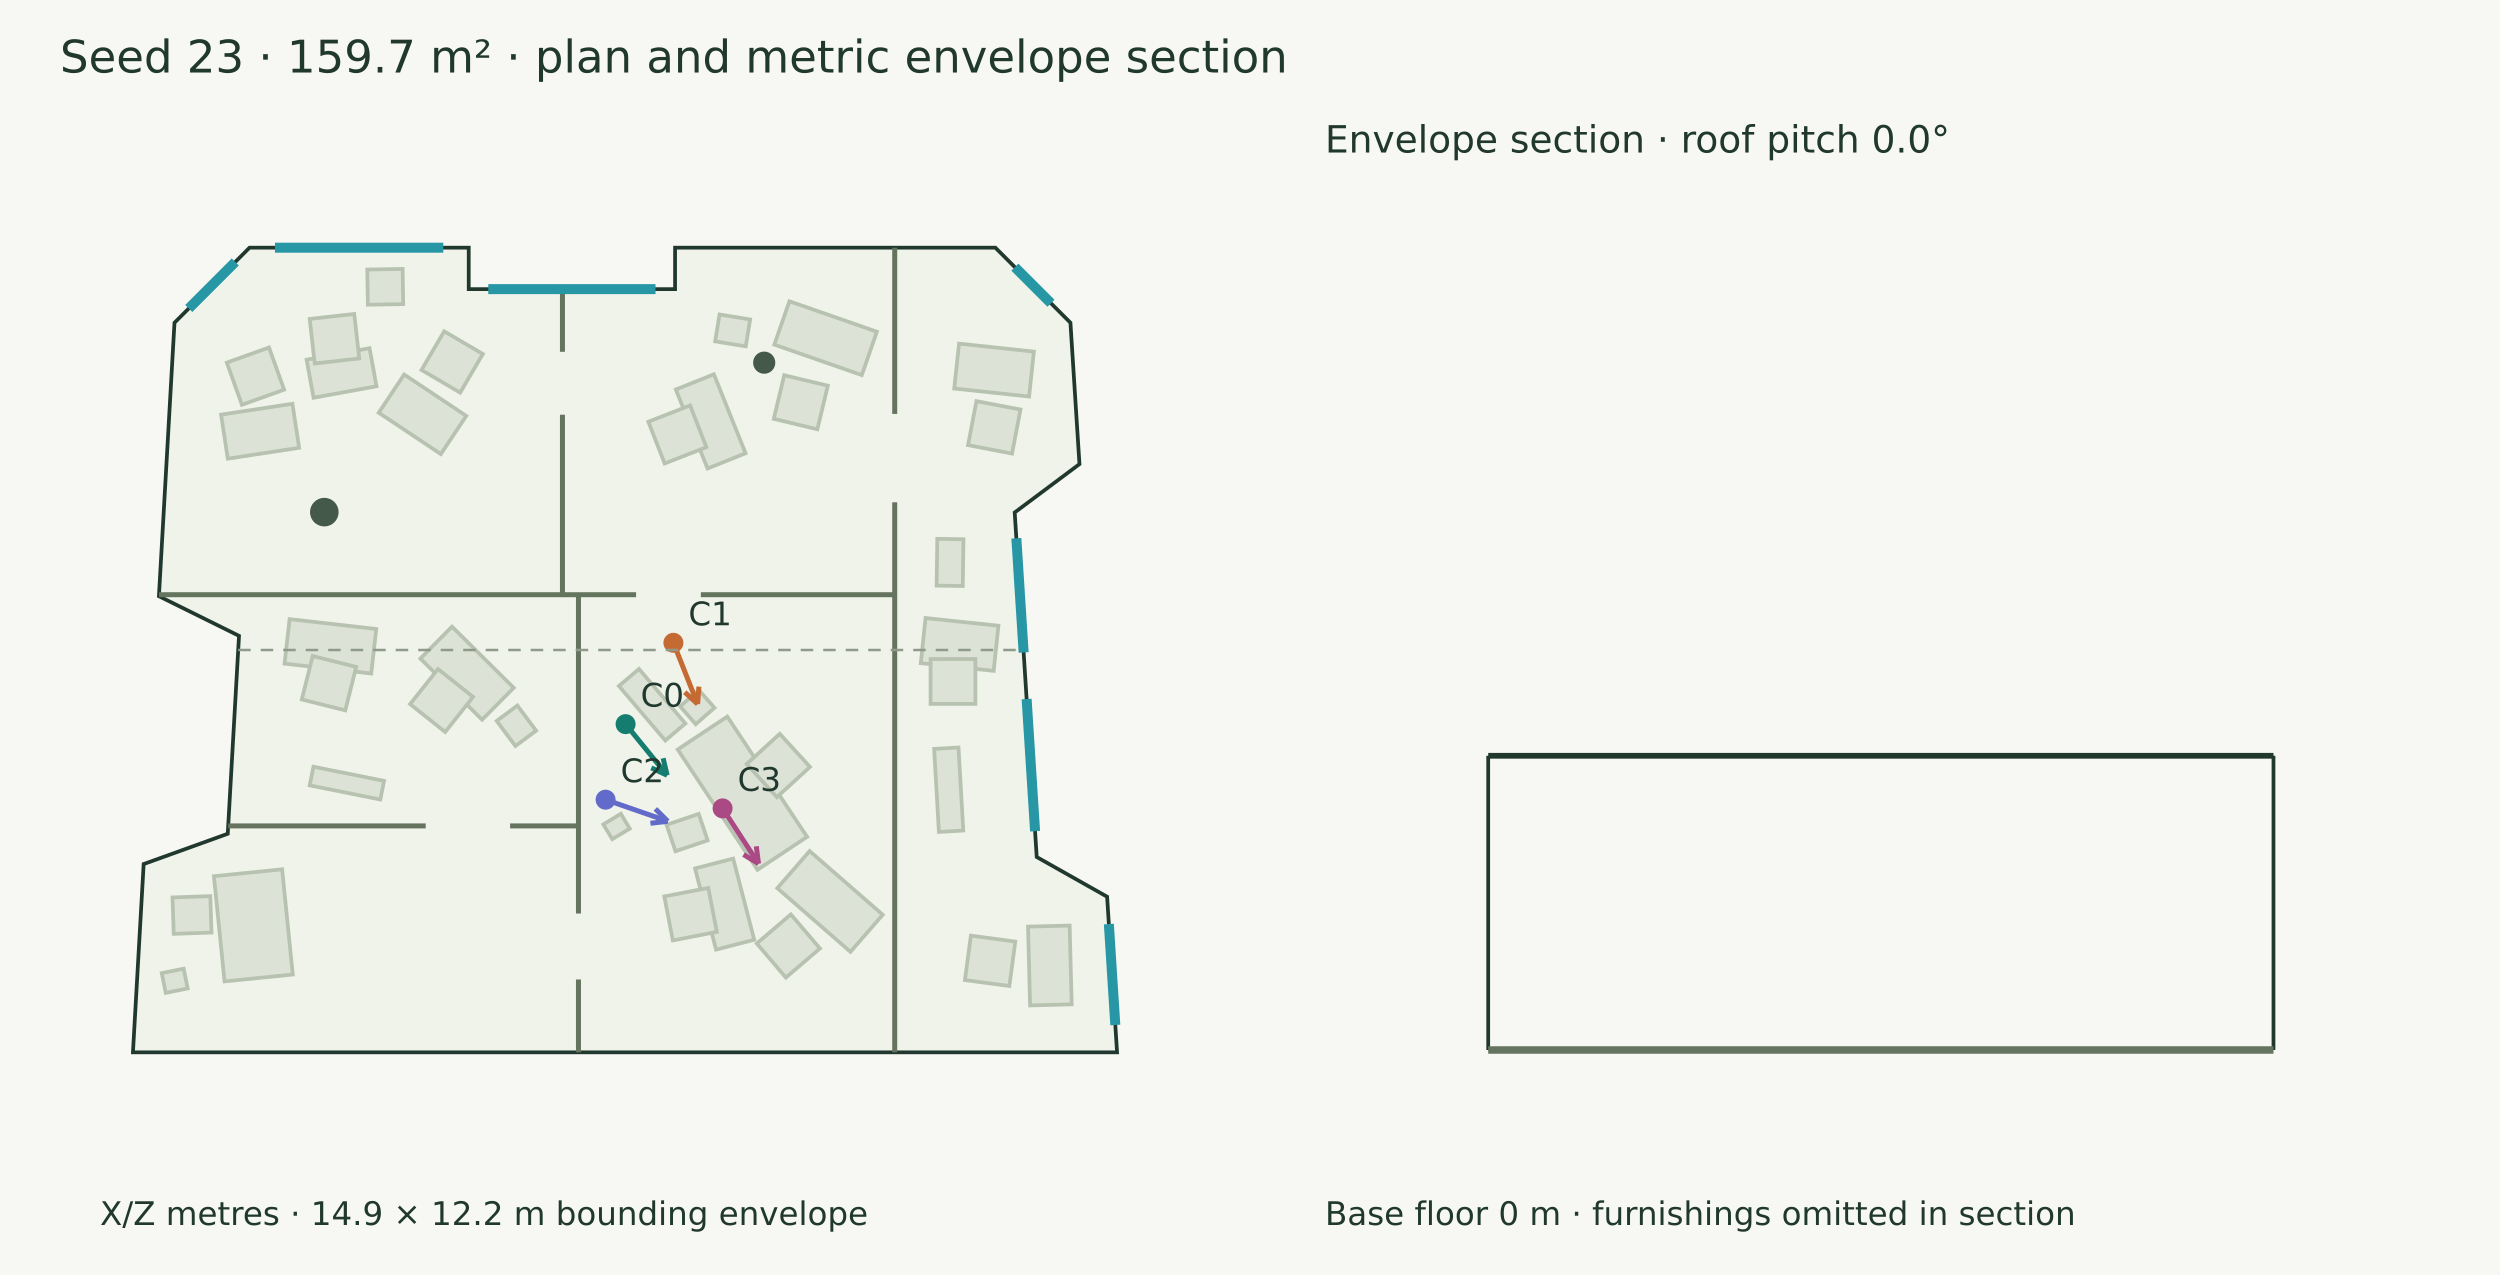
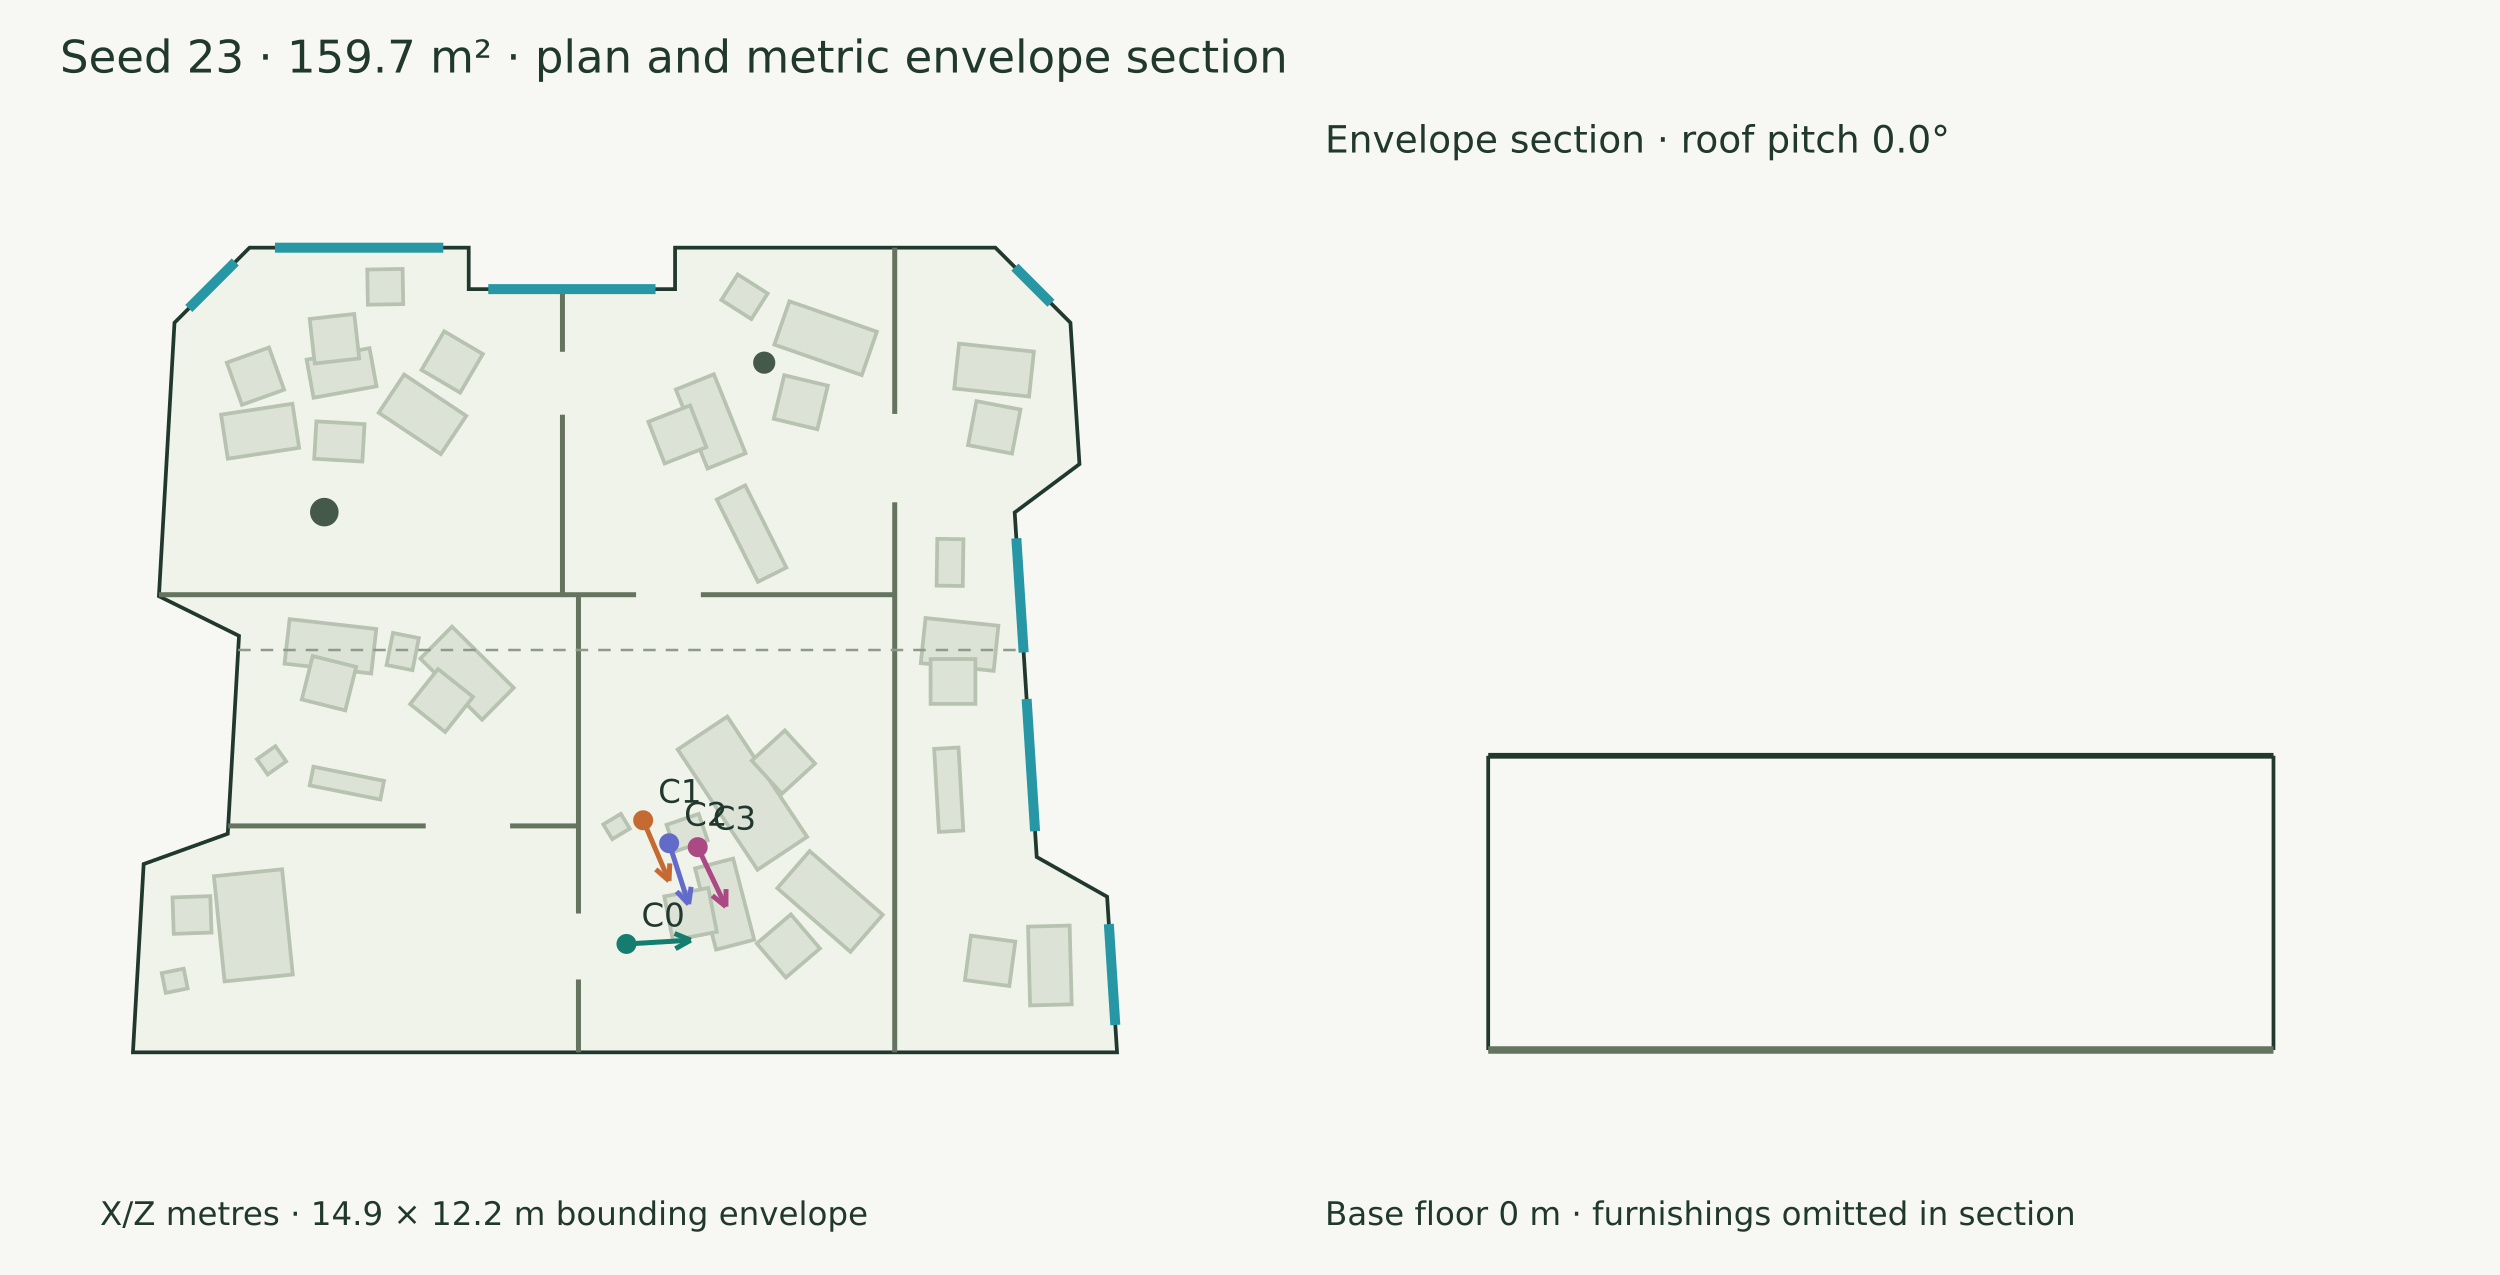
<svg xmlns="http://www.w3.org/2000/svg" width="1000" height="510" viewBox="0 0 1000 510">
  <rect width="100%" height="100%" fill="#f7f8f3" />
  <g font-family="DejaVu Sans" fill="#20382e">
    <text x="24.000" y="29.000" font-size="18">Seed 23 · 159.7 m² · plan and metric envelope section</text>
    <polygon points="99.809,99.076 187.488,99.076 187.488,115.646 270.027,115.646 270.027,99.076 398.154,99.076 428.170,129.091 431.784,185.642 405.878,204.987 414.686,342.805 442.844,358.694 446.822,420.924 53.178,420.924 57.466,345.620 91.097,333.498 95.603,254.343 63.565,238.482 69.793,129.091" fill="#eff3e9" stroke="#20382e" stroke-width="1.5" />
    <polygon points="119.652,179.117 91.118,183.465 88.434,165.855 116.968,161.507" fill="#dce3d6" stroke="#b7c2b0" stroke-width="1.5" />
    <polygon points="113.646,155.870 96.774,161.914 90.730,145.041 107.603,138.998" fill="#dce3d6" stroke="#b7c2b0" stroke-width="1.5" />
    <polygon points="150.595,154.502 125.430,159.101 122.646,143.869 147.811,139.269" fill="#dce3d6" stroke="#b7c2b0" stroke-width="1.5" />
    <polygon points="143.696,143.389 125.886,145.396 123.880,127.586 141.690,125.579" fill="#dce3d6" stroke="#b7c2b0" stroke-width="1.5" />
    <polygon points="176.327,181.633 151.495,165.085 161.673,149.813 186.504,166.362" fill="#dce3d6" stroke="#b7c2b0" stroke-width="1.5" />
    <polygon points="184.061,157.058 168.605,147.986 177.677,132.529 193.134,141.602" fill="#dce3d6" stroke="#b7c2b0" stroke-width="1.5" />
    <polygon points="370.218,247.225 399.362,250.293 397.462,268.340 368.318,265.272" fill="#dce3d6" stroke="#b7c2b0" stroke-width="1.5" />
    <polygon points="372.235,263.617 390.158,263.614 390.160,281.537 372.238,281.539" fill="#dce3d6" stroke="#b7c2b0" stroke-width="1.5" />
    <polygon points="383.620,137.453 413.554,140.662 411.629,158.619 381.695,155.410" fill="#dce3d6" stroke="#b7c2b0" stroke-width="1.5" />
    <polygon points="390.583,160.463 408.186,163.832 404.817,181.435 387.214,178.066" fill="#dce3d6" stroke="#b7c2b0" stroke-width="1.5" />
    <polygon points="385.377,215.693 385.103,234.396 374.644,234.243 374.918,215.539" fill="#dce3d6" stroke="#b7c2b0" stroke-width="1.5" />
    <polygon points="180.795,250.657 205.485,275.122 192.835,287.888 168.145,263.423" fill="#dce3d6" stroke="#b7c2b0" stroke-width="1.5" />
    <polygon points="175.200,267.615 189.226,278.773 178.067,292.798 164.042,281.640" fill="#dce3d6" stroke="#b7c2b0" stroke-width="1.5" />
    <polygon points="115.847,247.662 150.509,251.604 148.485,269.401 113.823,265.459" fill="#dce3d6" stroke="#b7c2b0" stroke-width="1.5" />
    <polygon points="125.080,262.412 142.465,266.767 138.110,284.153 120.725,279.797" fill="#dce3d6" stroke="#b7c2b0" stroke-width="1.5" />
    <polygon points="152.129,319.819 123.889,314.152 125.386,306.693 153.626,312.360" fill="#dce3d6" stroke="#b7c2b0" stroke-width="1.5" />
    <polygon points="302.999,347.906 271.067,299.795 290.903,286.629 322.835,334.740" fill="#dce3d6" stroke="#b7c2b0" stroke-width="1.5" />
-     <polygon points="310.756,318.851 298.670,305.618 311.903,293.531 323.990,306.765" fill="#dce3d6" stroke="#b7c2b0" stroke-width="1.5" />
+     <polygon points="312.782,317.498 300.695,304.264 313.929,292.178 326.015,305.411" fill="#dce3d6" stroke="#b7c2b0" stroke-width="1.5" />
    <polygon points="293.274,343.422 301.679,375.900 286.425,379.848 278.019,347.370" fill="#dce3d6" stroke="#b7c2b0" stroke-width="1.5" />
    <polygon points="283.317,355.163 286.730,372.757 269.136,376.171 265.722,358.577" fill="#dce3d6" stroke="#b7c2b0" stroke-width="1.5" />
    <polygon points="323.845,340.430 353.089,365.898 340.173,380.729 310.929,355.261" fill="#dce3d6" stroke="#b7c2b0" stroke-width="1.5" />
    <polygon points="316.334,365.755 327.972,379.384 314.343,391.023 302.704,377.393" fill="#dce3d6" stroke="#b7c2b0" stroke-width="1.5" />
    <polygon points="251.906,331.453 244.891,335.671 241.324,329.738 248.339,325.520" fill="#dce3d6" stroke="#b7c2b0" stroke-width="1.5" />
    <polygon points="285.551,149.704 298.230,181.294 283.014,187.401 270.334,155.812" fill="#dce3d6" stroke="#b7c2b0" stroke-width="1.5" />
    <polygon points="276.033,162.170 282.555,178.864 265.861,185.386 259.339,168.693" fill="#dce3d6" stroke="#b7c2b0" stroke-width="1.5" />
    <polygon points="315.774,120.513 350.752,132.695 344.711,150.040 309.733,137.858" fill="#dce3d6" stroke="#b7c2b0" stroke-width="1.5" />
    <polygon points="313.697,150.102 331.125,154.286 326.941,171.713 309.513,167.529" fill="#dce3d6" stroke="#b7c2b0" stroke-width="1.5" />
    <polygon points="89.822,392.557 85.566,350.486 112.846,347.727 117.102,389.798" fill="#dce3d6" stroke="#b7c2b0" stroke-width="1.5" />
    <polygon points="84.114,358.454 84.610,373.020 69.495,373.535 68.999,358.968" fill="#dce3d6" stroke="#b7c2b0" stroke-width="1.5" />
    <polygon points="73.472,387.476 75.068,395.374 66.298,397.146 64.702,389.248" fill="#dce3d6" stroke="#b7c2b0" stroke-width="1.5" />
    <polygon points="427.852,370.222 428.673,401.740 412.038,402.174 411.216,370.655" fill="#dce3d6" stroke="#b7c2b0" stroke-width="1.5" />
    <polygon points="406.126,376.646 403.735,394.408 385.973,392.018 388.363,374.255" fill="#dce3d6" stroke="#b7c2b0" stroke-width="1.5" />
    <polygon points="383.399,298.998 385.306,332.216 375.568,332.775 373.660,299.557" fill="#dce3d6" stroke="#b7c2b0" stroke-width="1.5" />
+     <polygon points="107.054,309.773 102.755,303.669 110.158,298.456 114.456,304.560" fill="#dce3d6" stroke="#b7c2b0" stroke-width="1.5" />
    <polygon points="279.472,325.564 283.053,336.142 270.197,340.493 266.617,329.915" fill="#dce3d6" stroke="#b7c2b0" stroke-width="1.5" />
-     <polygon points="287.814,125.796 300.047,127.778 298.303,138.543 286.069,136.561" fill="#dce3d6" stroke="#b7c2b0" stroke-width="1.5" />
-     <polygon points="206.946,282.215 214.434,292.264 206.173,298.420 198.685,288.371" fill="#dce3d6" stroke="#b7c2b0" stroke-width="1.5" />
-     <polygon points="278.284,289.672 272.055,282.541 279.551,275.993 285.780,283.123" fill="#dce3d6" stroke="#b7c2b0" stroke-width="1.5" />
-     <polygon points="266.115,296.209 247.568,274.401 255.587,267.581 274.135,289.389" fill="#dce3d6" stroke="#b7c2b0" stroke-width="1.5" />
+     <polygon points="144.944,184.619 125.690,183.510 126.551,168.553 145.805,169.663" fill="#dce3d6" stroke="#b7c2b0" stroke-width="1.5" />
+     <polygon points="295.078,109.759 307.059,117.413 300.528,127.637 288.547,119.982" fill="#dce3d6" stroke="#b7c2b0" stroke-width="1.5" />
+     <polygon points="157.183,253.175 167.546,255.238 164.990,268.075 154.628,266.012" fill="#dce3d6" stroke="#b7c2b0" stroke-width="1.5" />
+     <polygon points="298.073,194.130 314.542,227.033 303.167,232.726 286.699,199.822" fill="#dce3d6" stroke="#b7c2b0" stroke-width="1.5" />
    <polygon points="161.039,107.575 161.281,121.642 147.151,121.884 146.910,107.817" fill="#dce3d6" stroke="#b7c2b0" stroke-width="1.5" />
    <circle cx="305.683" cy="145.064" r="4.44" fill="#45594a" />
    <circle cx="129.724" cy="204.853" r="5.722" fill="#45594a" />
    <path d="M357.887,99.076 L357.887,165.570" stroke="#65745f" stroke-width="2" fill="none" />
    <path d="M357.887,200.911 L357.887,420.924" stroke="#65745f" stroke-width="2" fill="none" />
    <path d="M63.599,237.884 L254.424,237.884" stroke="#65745f" stroke-width="2" fill="none" />
    <path d="M280.338,237.884 L357.887,237.884" stroke="#65745f" stroke-width="2" fill="none" />
    <path d="M231.388,237.884 L231.388,365.409" stroke="#65745f" stroke-width="2" fill="none" />
    <path d="M231.388,391.794 L231.388,420.924" stroke="#65745f" stroke-width="2" fill="none" />
    <path d="M224.981,115.646 L224.981,140.714" stroke="#65745f" stroke-width="2" fill="none" />
    <path d="M224.981,165.894 L224.981,237.884" stroke="#65745f" stroke-width="2" fill="none" />
    <path d="M91.275,330.367 L170.283,330.367" stroke="#65745f" stroke-width="2" fill="none" />
    <path d="M204.031,330.367 L231.388,330.367" stroke="#65745f" stroke-width="2" fill="none" />
    <path d="M109.984,99.076 L177.313,99.076" stroke="#2797a5" stroke-width="4" fill="none" />
    <path d="M195.308,115.646 L262.207,115.646" stroke="#2797a5" stroke-width="4" fill="none" />
    <path d="M405.943,106.865 L420.381,121.302" stroke="#2797a5" stroke-width="4" fill="none" />
    <path d="M406.538,215.311 L409.456,260.981" stroke="#2797a5" stroke-width="4" fill="none" />
    <path d="M410.647,279.601 L414.026,332.480" stroke="#2797a5" stroke-width="4" fill="none" />
    <path d="M443.543,369.619 L446.123,409.999" stroke="#2797a5" stroke-width="4" fill="none" />
    <path d="M75.504,123.381 L94.099,104.786" stroke="#2797a5" stroke-width="4" fill="none" />
-     <path d="M250.238,289.657 L266.856,310.112" stroke="#147d70" stroke-width="2" fill="none" />
-     <path d="M266.856,310.112 L260.518,307.139" stroke="#147d70" stroke-width="2" fill="none" />
-     <path d="M266.856,310.112 L265.245,303.300" stroke="#147d70" stroke-width="2" fill="none" />
-     <circle cx="250.238" cy="289.657" r="4" fill="#147d70" />
-     <text x="256.238" y="282.657" font-size="13">C0</text>
-     <path d="M269.359,257.116 L279.052,281.624" stroke="#c56a33" stroke-width="2" fill="none" />
-     <path d="M279.052,281.624 L273.903,276.883" stroke="#c56a33" stroke-width="2" fill="none" />
-     <path d="M279.052,281.624 L279.565,274.643" stroke="#c56a33" stroke-width="2" fill="none" />
-     <circle cx="269.359" cy="257.116" r="4" fill="#c56a33" />
-     <text x="275.359" y="250.116" font-size="13">C1</text>
-     <path d="M242.240,319.873 L267.107,328.499" stroke="#626aca" stroke-width="2" fill="none" />
-     <path d="M267.107,328.499 L260.154,329.310" stroke="#626aca" stroke-width="2" fill="none" />
-     <path d="M267.107,328.499 L262.149,323.557" stroke="#626aca" stroke-width="2" fill="none" />
-     <circle cx="242.24" cy="319.873" r="4" fill="#626aca" />
-     <text x="248.240" y="312.873" font-size="13">C2</text>
-     <path d="M289.038,323.356 L303.399,345.457" stroke="#aa4984" stroke-width="2" fill="none" />
-     <path d="M303.399,345.457 L297.411,341.830" stroke="#aa4984" stroke-width="2" fill="none" />
-     <path d="M303.399,345.457 L302.517,338.512" stroke="#aa4984" stroke-width="2" fill="none" />
-     <circle cx="289.038" cy="323.356" r="4" fill="#aa4984" />
-     <text x="295.038" y="316.356" font-size="13">C3</text>
+     <path d="M250.580,377.580 L276.279,376.059" stroke="#147d70" stroke-width="2" fill="none" />
+     <path d="M276.279,376.059 L270.167,379.471" stroke="#147d70" stroke-width="2" fill="none" />
+     <path d="M276.279,376.059 L269.807,373.392" stroke="#147d70" stroke-width="2" fill="none" />
+     <circle cx="250.58" cy="377.58" r="4" fill="#147d70" />
+     <text x="256.580" y="370.580" font-size="13">C0</text>
+     <path d="M257.264,328.102 L267.590,352.351" stroke="#c56a33" stroke-width="2" fill="none" />
+     <path d="M267.590,352.351 L262.319,347.745" stroke="#c56a33" stroke-width="2" fill="none" />
+     <path d="M267.590,352.351 L267.922,345.359" stroke="#c56a33" stroke-width="2" fill="none" />
+     <circle cx="257.264" cy="328.102" r="4" fill="#c56a33" />
+     <text x="263.264" y="321.102" font-size="13">C1</text>
+     <path d="M267.661,337.299 L275.464,361.667" stroke="#626aca" stroke-width="2" fill="none" />
+     <path d="M275.464,361.667 L270.642,356.592" stroke="#626aca" stroke-width="2" fill="none" />
+     <path d="M275.464,361.667 L276.441,354.735" stroke="#626aca" stroke-width="2" fill="none" />
+     <circle cx="267.661" cy="337.299" r="4" fill="#626aca" />
+     <text x="273.661" y="330.299" font-size="13">C2</text>
+     <path d="M279.081,338.859 L290.361,362.637" stroke="#aa4984" stroke-width="2" fill="none" />
+     <path d="M290.361,362.637 L284.909,358.247" stroke="#aa4984" stroke-width="2" fill="none" />
+     <path d="M290.361,362.637 L290.411,355.637" stroke="#aa4984" stroke-width="2" fill="none" />
+     <circle cx="279.081" cy="338.859" r="4" fill="#aa4984" />
+     <text x="285.081" y="331.859" font-size="13">C3</text>
    <text x="40.000" y="490.000" font-size="13">X/Z metres · 14.9 × 12.2 m bounding envelope</text>
    <path d="M95.281,260.000 L409.394,260.000" stroke="#909a8b" stroke-width="1" stroke-dasharray="5 4" fill="none" />
    <path d="M595.281,302.312 L909.394,302.312" stroke="#20382e" stroke-width="2.3" fill="none" />
    <path d="M595.281,420.000 L595.281,302.312" stroke="#20382e" stroke-width="1.5" fill="none" />
    <path d="M909.394,420.000 L909.394,302.312" stroke="#20382e" stroke-width="1.5" fill="none" />
    <path d="M595.281,420.000 L909.394,420.000" stroke="#65745f" stroke-width="3" fill="none" />
    <path d="M595.281,420.000 L595.281,420.000" stroke="#8d9a85" stroke-width="1" fill="none" />
    <path d="M909.394,420.000 L909.394,420.000" stroke="#8d9a85" stroke-width="1" fill="none" />
    <text x="530.000" y="61.000" font-size="15">Envelope section · roof pitch 0.0°</text>
    <text x="530.000" y="490.000" font-size="13">Base floor 0 m · furnishings omitted in section</text>
  </g>
</svg>
